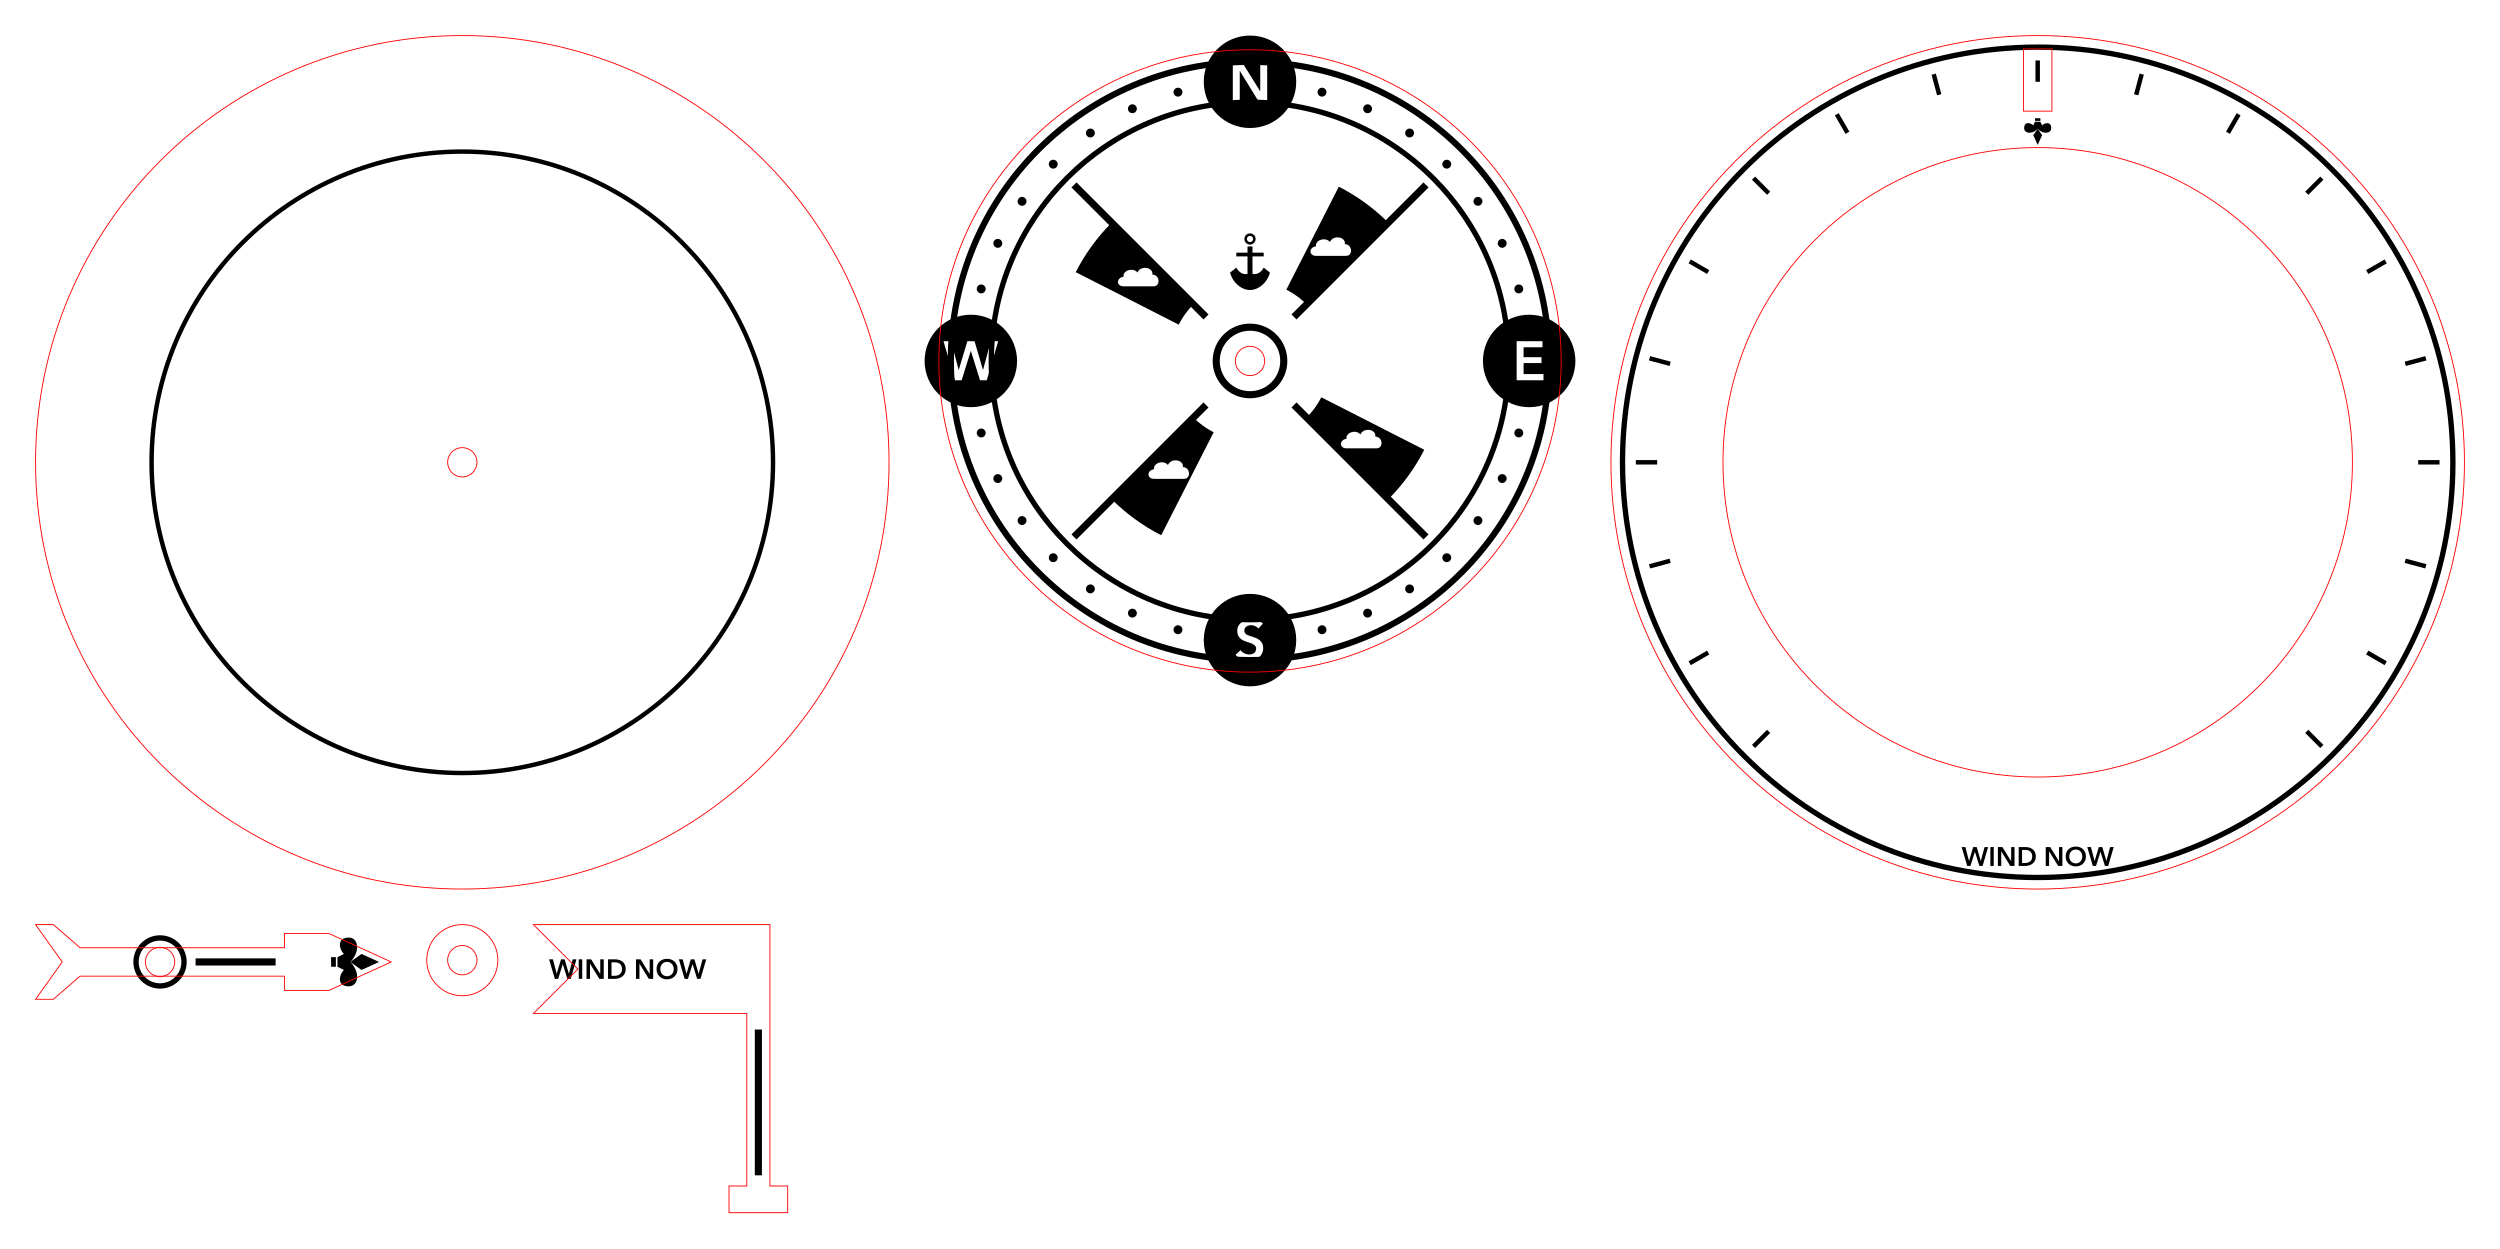
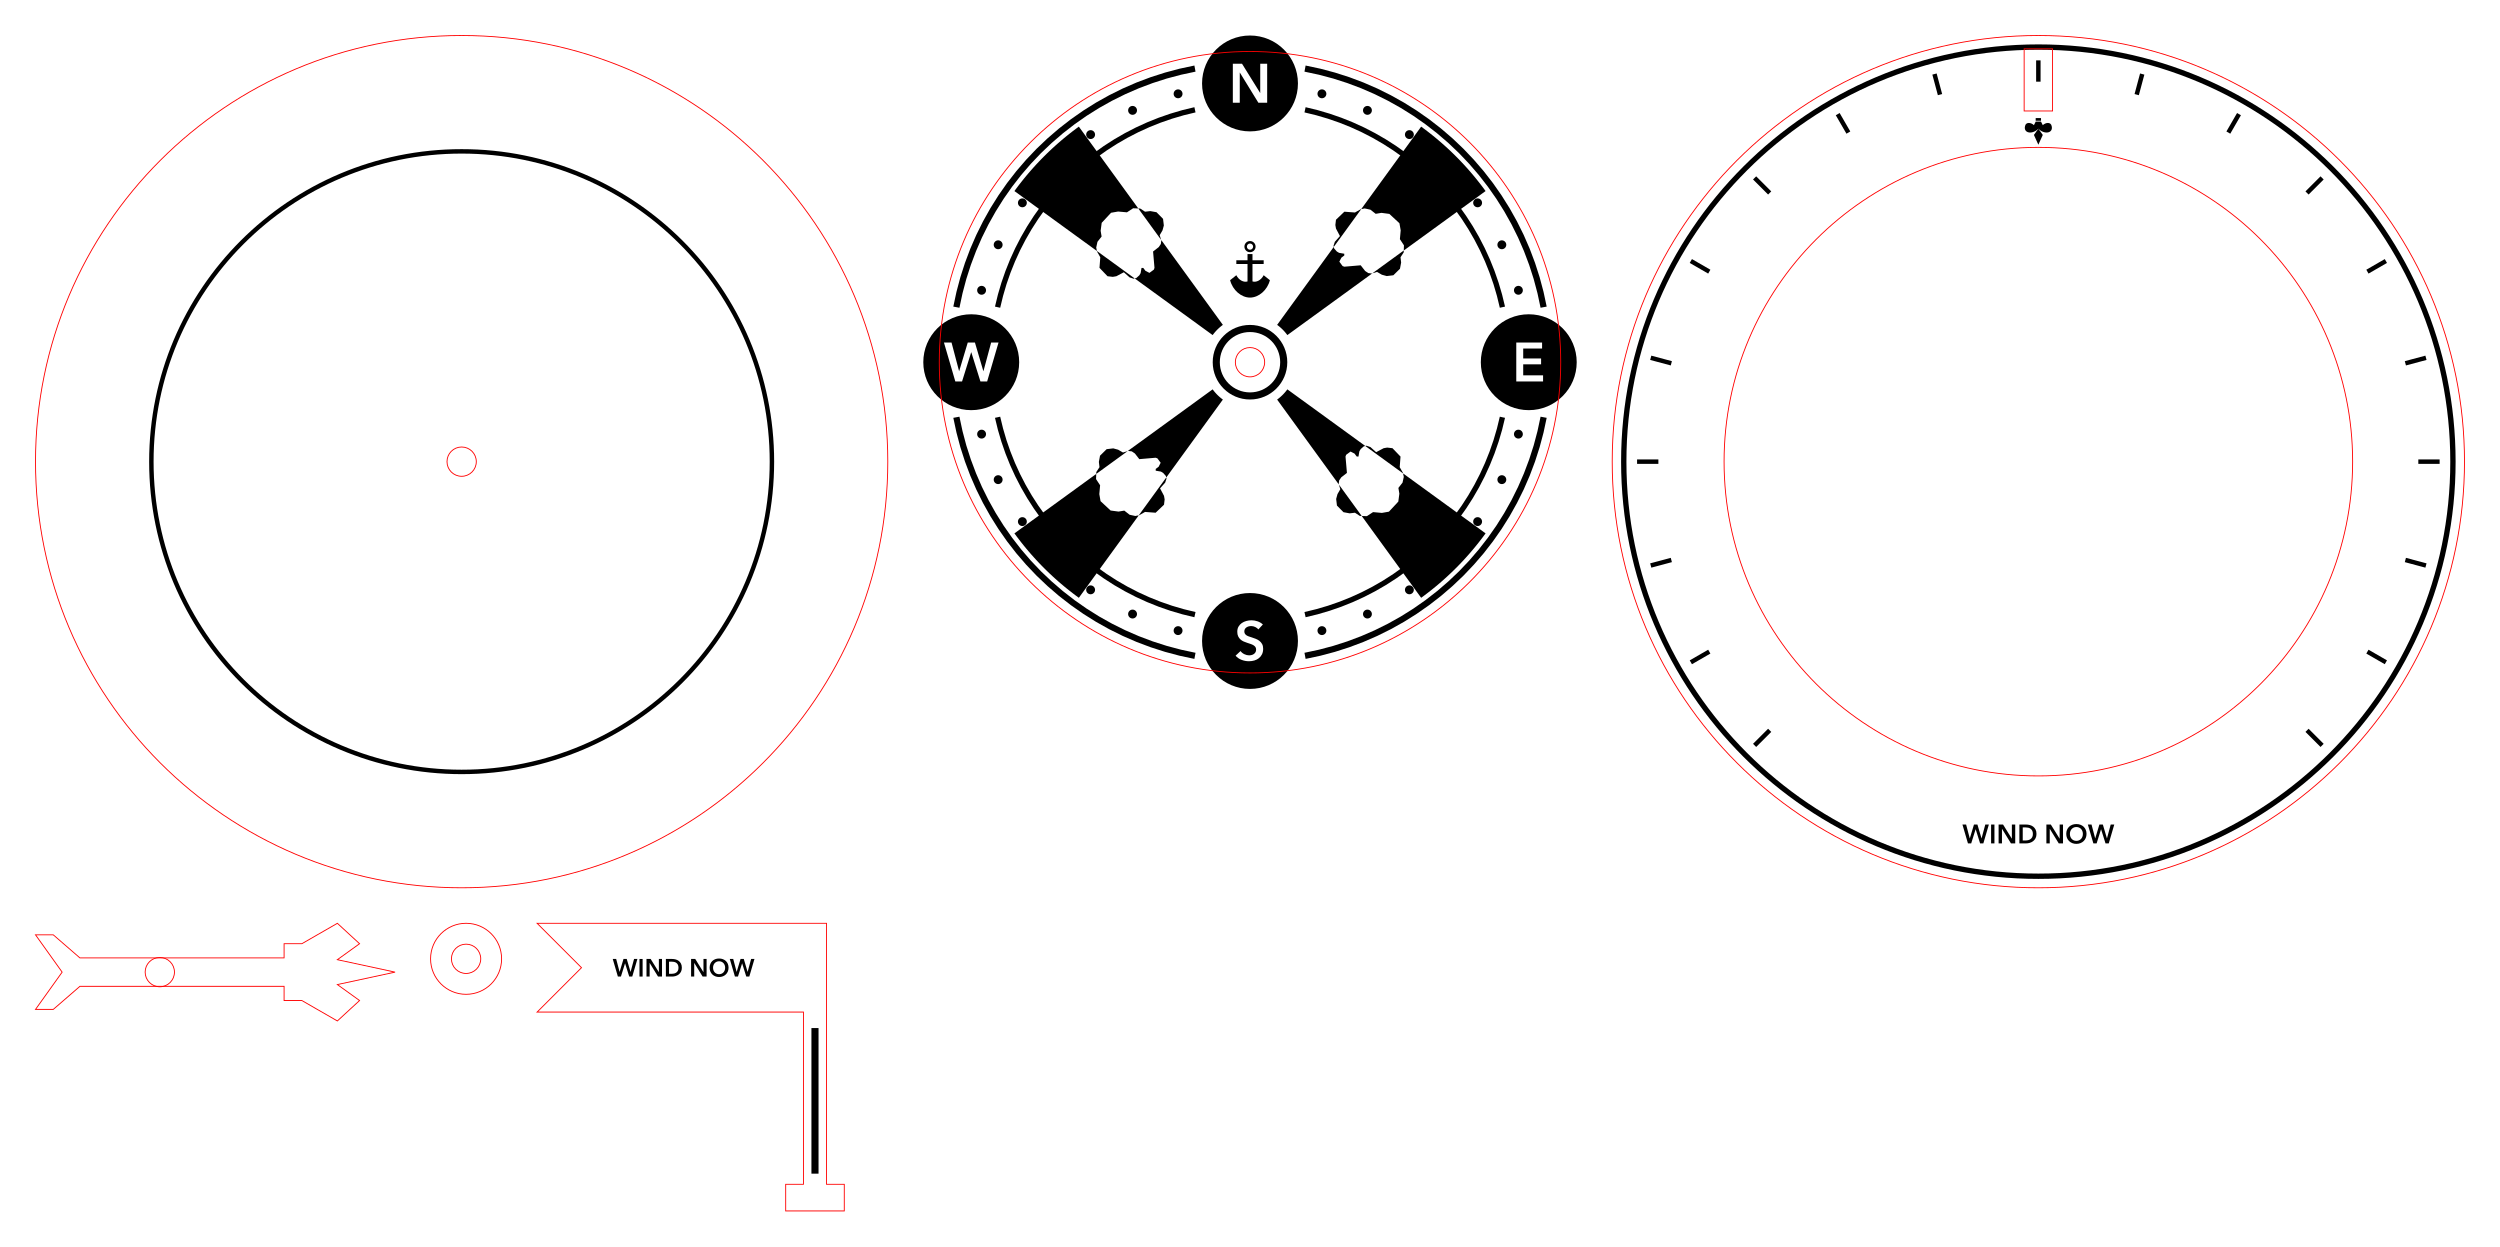
- <svg xmlns="http://www.w3.org/2000/svg" width="281.2mm" height="140.4mm" viewBox="0 0 281.2 140.4">
+ <svg xmlns="http://www.w3.org/2000/svg" width="281.6mm" height="140.4mm" viewBox="0 0 281.6 140.4">
  <g id="RASTER" class="layer-raster" fill="#000000" fill-rule="nonzero" stroke="none">
    <g class="piece" data-piece="spinner-backing">
      <path d="M87.2 52A35.2 35.2 0 1 1 16.8 52A35.2 35.2 0 1 1 87.2 52ZM86.7 52A34.7 34.7 0 1 0 17.3 52A34.7 34.7 0 1 0 86.7 52Z" />
    </g>
    <g class="piece" data-piece="spinner-dial">
-       <path d="M174.6 40.6A34 34 0 1 1 106.6 40.6A34 34 0 1 1 174.6 40.6ZM173.9 40.6A33.3 33.3 0 1 0 107.3 40.6A33.3 33.3 0 1 0 173.9 40.6Z" />
-       <path d="M170 40.6A29.4 29.4 0 1 1 111.2 40.6A29.4 29.4 0 1 1 170 40.6ZM169.4 40.6A28.8 28.8 0 1 0 111.8 40.6A28.8 28.8 0 1 0 169.4 40.6Z" />
-       <path d="M144.8 40.6A4.2 4.2 0 1 1 136.4 40.6A4.2 4.2 0 1 1 144.8 40.6ZM144 40.6A3.4 3.4 0 1 0 137.2 40.6A3.4 3.4 0 1 0 144 40.6Z" />
-       <circle cx="171.781" cy="43.328" r="0.5" />
-       <circle cx="170.833" cy="48.701" r="0.5" />
-       <circle cx="168.967" cy="53.828" r="0.5" />
-       <circle cx="166.239" cy="58.553" r="0.5" />
-       <circle cx="162.732" cy="62.732" r="0.5" />
-       <circle cx="158.553" cy="66.239" r="0.5" />
-       <circle cx="153.828" cy="68.967" r="0.5" />
-       <circle cx="148.701" cy="70.833" r="0.5" />
-       <circle cx="143.328" cy="71.781" r="0.5" />
-       <circle cx="137.872" cy="71.781" r="0.5" />
-       <circle cx="132.499" cy="70.833" r="0.5" />
-       <circle cx="127.372" cy="68.967" r="0.5" />
-       <circle cx="122.647" cy="66.239" r="0.5" />
-       <circle cx="118.468" cy="62.732" r="0.5" />
-       <circle cx="114.961" cy="58.553" r="0.5" />
-       <circle cx="112.233" cy="53.828" r="0.5" />
-       <circle cx="110.367" cy="48.701" r="0.5" />
-       <circle cx="109.419" cy="43.328" r="0.5" />
-       <circle cx="109.419" cy="37.872" r="0.5" />
-       <circle cx="110.367" cy="32.499" r="0.5" />
-       <circle cx="112.233" cy="27.372" r="0.5" />
-       <circle cx="114.961" cy="22.647" r="0.5" />
-       <circle cx="118.468" cy="18.468" r="0.5" />
-       <circle cx="122.647" cy="14.961" r="0.5" />
-       <circle cx="127.372" cy="12.233" r="0.5" />
-       <circle cx="132.499" cy="10.367" r="0.5" />
-       <circle cx="137.872" cy="9.419" r="0.5" />
-       <circle cx="143.328" cy="9.419" r="0.5" />
-       <circle cx="148.701" cy="10.367" r="0.5" />
-       <circle cx="153.828" cy="12.233" r="0.5" />
-       <circle cx="158.553" cy="14.961" r="0.5" />
-       <circle cx="162.732" cy="18.468" r="0.5" />
-       <circle cx="166.239" cy="22.647" r="0.5" />
-       <circle cx="168.967" cy="27.372" r="0.5" />
-       <circle cx="170.833" cy="32.499" r="0.5" />
-       <circle cx="171.781" cy="37.872" r="0.5" />
-       <path d="M145.8 9.2A5.2 5.2 0 1 1 135.4 9.2A5.2 5.2 0 1 1 145.8 9.2ZM138.666 6.98L138.666 11.37L139.447 11.37L139.447 7.979L139.459 7.979L141.542 11.37L142.534 11.37L142.534 6.98L141.753 6.98L141.753 10.266L141.741 10.266L139.701 6.98L138.666 6.98Z" />
-       <path d="M177.2 40.6A5.2 5.2 0 1 1 166.8 40.6A5.2 5.2 0 1 1 177.2 40.6ZM170.593 38.38L170.593 42.77L173.612 42.77L173.612 42.076L171.374 42.076L171.374 40.836L173.389 40.836L173.389 40.178L171.374 40.178L171.374 39.062L173.5 39.062L173.5 38.38L170.593 38.38Z" />
-       <path d="M145.8 72A5.2 5.2 0 1 1 135.4 72A5.2 5.2 0 1 1 145.8 72ZM141.542 70.698L142.051 70.14C141.881 69.983 141.682 69.865 141.453 69.787C141.223 69.708 140.997 69.669 140.774 69.669C140.575 69.669 140.38 69.695 140.188 69.746C139.996 69.798 139.824 69.877 139.673 69.982C139.522 70.087 139.4 70.221 139.307 70.382C139.214 70.543 139.168 70.735 139.168 70.958C139.168 71.165 139.201 71.338 139.267 71.476C139.333 71.615 139.419 71.731 139.524 71.826C139.63 71.921 139.749 71.998 139.881 72.056C140.013 72.114 140.145 72.163 140.278 72.205C140.414 72.25 140.544 72.293 140.668 72.335C140.792 72.376 140.9 72.425 140.991 72.481C141.082 72.536 141.154 72.602 141.208 72.679C141.261 72.755 141.288 72.851 141.288 72.967C141.288 73.087 141.264 73.187 141.217 73.268C141.169 73.349 141.107 73.416 141.031 73.469C140.954 73.523 140.869 73.561 140.774 73.584C140.679 73.607 140.586 73.618 140.495 73.618C140.321 73.618 140.144 73.575 139.965 73.488C139.785 73.401 139.641 73.283 139.534 73.135L138.976 73.655C139.149 73.862 139.372 74.018 139.645 74.124C139.918 74.229 140.197 74.282 140.482 74.282C140.697 74.282 140.902 74.253 141.096 74.195C141.29 74.137 141.46 74.05 141.604 73.934C141.749 73.819 141.865 73.673 141.952 73.497C142.038 73.322 142.082 73.116 142.082 72.88C142.082 72.665 142.041 72.486 141.961 72.341C141.88 72.196 141.777 72.076 141.651 71.981C141.525 71.886 141.386 71.81 141.236 71.752C141.085 71.694 140.939 71.642 140.798 71.597C140.674 71.56 140.561 71.523 140.457 71.485C140.354 71.448 140.266 71.405 140.194 71.355C140.122 71.306 140.065 71.246 140.023 71.175C139.982 71.105 139.961 71.02 139.961 70.921C139.961 70.814 139.985 70.722 140.033 70.645C140.08 70.569 140.141 70.507 140.216 70.459C140.29 70.412 140.373 70.377 140.464 70.354C140.555 70.331 140.645 70.32 140.736 70.32C140.889 70.32 141.041 70.356 141.192 70.428C141.343 70.501 141.46 70.591 141.542 70.698Z" />
-       <path d="M114.4 40.6A5.2 5.2 0 1 1 104 40.6A5.2 5.2 0 1 1 114.4 40.6ZM106.125 38.38L107.408 42.77L108.165 42.77L109.194 39.478L109.206 39.478L110.235 42.77L110.992 42.77L112.275 38.38L111.444 38.38L110.576 41.604L110.564 41.604L109.615 38.38L108.809 38.38L107.842 41.604L107.83 41.604L106.98 38.38L106.125 38.38Z" />
-       <path d="M145.833 45.267L160.682 60.116L160.116 60.682L145.267 45.833Z" />
-       <path d="M135.933 45.833L121.084 60.682L120.518 60.116L135.367 45.267Z" />
-       <path d="M135.367 35.933L120.518 21.084L121.084 20.518L135.933 35.367Z" />
-       <path d="M145.267 35.367L160.116 20.518L160.682 21.084L145.833 35.933Z" />
-       <path d="M160.202 50.588L159.795 51.35L159.358 52.095L158.892 52.823L158.398 53.531L157.877 54.22L157.329 54.888L156.755 55.534L156.156 56.156L146.964 46.964L147.209 46.709L147.444 46.445L147.668 46.172L147.881 45.89L148.083 45.6L148.274 45.302L148.452 44.998L148.619 44.686ZM151.46 50.431L154.82 50.431C155.66 50.431 155.54 49.111 154.7 49.111C154.82 48.271 153.38 48.031 153.02 48.871C152.54 48.271 151.34 48.631 151.46 49.351C150.62 49.471 150.62 50.431 151.46 50.431Z" />
-       <path d="M130.612 60.202L129.85 59.795L129.105 59.358L128.377 58.892L127.669 58.398L126.98 57.877L126.312 57.329L125.666 56.755L125.044 56.156L134.236 46.964L134.491 47.209L134.755 47.444L135.028 47.668L135.31 47.881L135.6 48.083L135.898 48.274L136.202 48.452L136.514 48.619ZM129.809 53.86L133.169 53.86C134.009 53.86 133.889 52.54 133.049 52.54C133.169 51.7 131.729 51.46 131.369 52.3C130.889 51.7 129.689 52.06 129.809 52.78C128.969 52.9 128.969 53.86 129.809 53.86Z" />
-       <path d="M120.998 30.612L121.405 29.85L121.842 29.105L122.308 28.377L122.802 27.669L123.323 26.98L123.871 26.312L124.445 25.666L125.044 25.044L134.236 34.236L133.991 34.491L133.756 34.755L133.532 35.028L133.319 35.31L133.117 35.6L132.926 35.898L132.748 36.202L132.581 36.514ZM126.38 32.209L129.74 32.209C130.58 32.209 130.46 30.889 129.62 30.889C129.74 30.049 128.3 29.809 127.94 30.649C127.46 30.049 126.26 30.409 126.38 31.129C125.54 31.249 125.54 32.209 126.38 32.209Z" />
-       <path d="M150.588 20.998L151.35 21.405L152.095 21.842L152.823 22.308L153.531 22.802L154.22 23.323L154.888 23.871L155.534 24.445L156.156 25.044L146.964 34.236L146.709 33.991L146.445 33.756L146.172 33.532L145.89 33.319L145.6 33.117L145.302 32.926L144.998 32.748L144.686 32.581ZM148.031 28.78L151.391 28.78C152.231 28.78 152.111 27.46 151.271 27.46C151.391 26.62 149.951 26.38 149.591 27.22C149.111 26.62 147.911 26.98 148.031 27.7C147.191 27.82 147.191 28.78 148.031 28.78Z" />
-       <path d="M141.23 26.88A0.63 0.63 0 1 1 139.97 26.88A0.63 0.63 0 1 1 141.23 26.88ZM140.95 26.88A0.35 0.35 0 1 0 140.25 26.88A0.35 0.35 0 1 0 140.95 26.88Z" />
-       <path d="M140.32 27.72L140.88 27.72L140.88 28.42L142.14 28.42L142.14 28.84L140.88 28.84L140.88 30.8C141.3 30.94 141.86 30.66 142.14 30.1L142.84 30.66C142.56 31.78 141.58 32.62 140.6 32.62C139.62 32.62 138.64 31.78 138.36 30.66L139.06 30.1C139.34 30.66 139.9 30.94 140.32 30.8L140.32 28.84L139.06 28.84L139.06 28.42L140.32 28.42Z" />
+       <path d="M145 40.8A4.2 4.2 0 1 1 136.6 40.8A4.2 4.2 0 1 1 145 40.8ZM144.2 40.8A3.4 3.4 0 1 0 137.4 40.8A3.4 3.4 0 1 0 144.2 40.8Z" />
+       <path d="M147.064 7.382L148.727 7.737L150.37 8.175L151.989 8.694L153.58 9.293L155.139 9.971L156.662 10.727L158.145 11.557L159.585 12.461L160.978 13.435L162.321 14.478L163.61 15.587L164.842 16.758L166.013 17.99L167.122 19.279L168.165 20.622L169.139 22.015L170.043 23.455L170.873 24.938L171.629 26.461L172.307 28.02L172.906 29.611L173.425 31.23L173.863 32.873L174.218 34.536L173.53 34.664L173.182 33.036L172.754 31.427L172.245 29.842L171.658 28.283L170.994 26.757L170.254 25.265L169.441 23.812L168.556 22.402L167.601 21.037L166.58 19.722L165.494 18.46L164.347 17.253L163.14 16.106L161.878 15.02L160.563 13.999L159.198 13.044L157.788 12.159L156.335 11.346L154.843 10.606L153.317 9.942L151.758 9.355L150.173 8.846L148.564 8.418L146.936 8.07Z" />
+       <path d="M147.064 12.075L148.422 12.405L149.764 12.8L151.085 13.258L152.382 13.778L153.654 14.359L154.896 15L156.107 15.699L157.283 16.455L158.422 17.266L159.521 18.131L160.577 19.046L161.589 20.011L162.554 21.023L163.469 22.079L164.334 23.178L165.145 24.317L165.901 25.493L166.6 26.704L167.241 27.946L167.822 29.218L168.342 30.515L168.8 31.836L169.195 33.178L169.525 34.536L168.939 34.664L168.615 33.333L168.229 32.019L167.78 30.725L167.271 29.454L166.702 28.208L166.074 26.991L165.389 25.805L164.648 24.653L163.853 23.538L163.007 22.461L162.11 21.426L161.165 20.435L160.174 19.49L159.139 18.593L158.062 17.747L156.947 16.952L155.795 16.211L154.609 15.526L153.392 14.898L152.146 14.329L150.875 13.82L149.581 13.371L148.267 12.985L146.936 12.661Z" />
+       <path d="M174.218 47.064L173.863 48.727L173.425 50.37L172.906 51.989L172.307 53.58L171.629 55.139L170.873 56.662L170.043 58.145L169.139 59.585L168.165 60.978L167.122 62.321L166.013 63.61L164.842 64.842L163.61 66.013L162.321 67.122L160.978 68.165L159.585 69.139L158.145 70.043L156.662 70.873L155.139 71.629L153.58 72.307L151.989 72.906L150.37 73.425L148.727 73.863L147.064 74.218L146.936 73.53L148.564 73.182L150.173 72.754L151.758 72.245L153.317 71.658L154.843 70.994L156.335 70.254L157.788 69.441L159.198 68.556L160.563 67.601L161.878 66.58L163.14 65.494L164.347 64.347L165.494 63.14L166.58 61.878L167.601 60.563L168.556 59.198L169.441 57.788L170.254 56.335L170.994 54.843L171.658 53.317L172.245 51.758L172.754 50.173L173.182 48.564L173.53 46.936Z" />
+       <path d="M169.525 47.064L169.195 48.422L168.8 49.764L168.342 51.085L167.822 52.382L167.241 53.654L166.6 54.896L165.901 56.107L165.145 57.283L164.334 58.422L163.469 59.521L162.554 60.577L161.589 61.589L160.577 62.554L159.521 63.469L158.422 64.334L157.283 65.145L156.107 65.901L154.896 66.6L153.654 67.241L152.382 67.822L151.085 68.342L149.764 68.8L148.422 69.195L147.064 69.525L146.936 68.939L148.267 68.615L149.581 68.229L150.875 67.78L152.146 67.271L153.392 66.702L154.609 66.074L155.795 65.389L156.947 64.648L158.062 63.853L159.139 63.007L160.174 62.11L161.165 61.165L162.11 60.174L163.007 59.139L163.853 58.062L164.648 56.947L165.389 55.795L166.074 54.609L166.702 53.392L167.271 52.146L167.78 50.875L168.229 49.581L168.615 48.267L168.939 46.936Z" />
+       <path d="M134.536 74.218L132.873 73.863L131.23 73.425L129.611 72.906L128.02 72.307L126.461 71.629L124.938 70.873L123.455 70.043L122.015 69.139L120.622 68.165L119.279 67.122L117.99 66.013L116.758 64.842L115.587 63.61L114.478 62.321L113.435 60.978L112.461 59.585L111.557 58.145L110.727 56.662L109.971 55.139L109.293 53.58L108.694 51.989L108.175 50.37L107.737 48.727L107.382 47.064L108.07 46.936L108.418 48.564L108.846 50.173L109.355 51.758L109.942 53.317L110.606 54.843L111.346 56.335L112.159 57.788L113.044 59.198L113.999 60.563L115.02 61.878L116.106 63.14L117.253 64.347L118.46 65.494L119.722 66.58L121.037 67.601L122.402 68.556L123.812 69.441L125.265 70.254L126.757 70.994L128.283 71.658L129.842 72.245L131.427 72.754L133.036 73.182L134.664 73.53Z" />
+       <path d="M134.536 69.525L133.178 69.195L131.836 68.8L130.515 68.342L129.218 67.822L127.946 67.241L126.704 66.6L125.493 65.901L124.317 65.145L123.178 64.334L122.079 63.469L121.023 62.554L120.011 61.589L119.046 60.577L118.131 59.521L117.266 58.422L116.455 57.283L115.699 56.107L115 54.896L114.359 53.654L113.778 52.382L113.258 51.085L112.8 49.764L112.405 48.422L112.075 47.064L112.661 46.936L112.985 48.267L113.371 49.581L113.82 50.875L114.329 52.146L114.898 53.392L115.526 54.609L116.211 55.795L116.952 56.947L117.747 58.062L118.593 59.139L119.49 60.174L120.435 61.165L121.426 62.11L122.461 63.007L123.538 63.853L124.653 64.648L125.805 65.389L126.991 66.074L128.208 66.702L129.454 67.271L130.725 67.78L132.019 68.229L133.333 68.615L134.664 68.939Z" />
+       <path d="M107.382 34.536L107.737 32.873L108.175 31.23L108.694 29.611L109.293 28.02L109.971 26.461L110.727 24.938L111.557 23.455L112.461 22.015L113.435 20.622L114.478 19.279L115.587 17.99L116.758 16.758L117.99 15.587L119.279 14.478L120.622 13.435L122.015 12.461L123.455 11.557L124.938 10.727L126.461 9.971L128.02 9.293L129.611 8.694L131.23 8.175L132.873 7.737L134.536 7.382L134.664 8.07L133.036 8.418L131.427 8.846L129.842 9.355L128.283 9.942L126.757 10.606L125.265 11.346L123.812 12.159L122.402 13.044L121.037 13.999L119.722 15.02L118.46 16.106L117.253 17.253L116.106 18.46L115.02 19.722L113.999 21.037L113.044 22.402L112.159 23.812L111.346 25.265L110.606 26.757L109.942 28.283L109.355 29.842L108.846 31.427L108.418 33.036L108.07 34.664Z" />
+       <path d="M112.075 34.536L112.405 33.178L112.8 31.836L113.258 30.515L113.778 29.218L114.359 27.946L115 26.704L115.699 25.493L116.455 24.317L117.266 23.178L118.131 22.079L119.046 21.023L120.011 20.011L121.023 19.046L122.079 18.131L123.178 17.266L124.317 16.455L125.493 15.699L126.704 15L127.946 14.359L129.218 13.778L130.515 13.258L131.836 12.8L133.178 12.405L134.536 12.075L134.664 12.661L133.333 12.985L132.019 13.371L130.725 13.82L129.454 14.329L128.208 14.898L126.991 15.526L125.805 16.211L124.653 16.952L123.538 17.747L122.461 18.593L121.426 19.49L120.435 20.435L119.49 21.426L118.593 22.461L117.747 23.538L116.952 24.653L116.211 25.805L115.526 26.991L114.898 28.208L114.329 29.454L113.82 30.725L113.371 32.019L112.985 33.333L112.661 34.664Z" />
+       <circle cx="171.033" cy="48.901" r="0.5" />
+       <circle cx="169.167" cy="54.028" r="0.5" />
+       <circle cx="166.439" cy="58.753" r="0.5" />
+       <circle cx="158.753" cy="66.439" r="0.5" />
+       <circle cx="154.028" cy="69.167" r="0.5" />
+       <circle cx="148.901" cy="71.033" r="0.5" />
+       <circle cx="132.699" cy="71.033" r="0.5" />
+       <circle cx="127.572" cy="69.167" r="0.5" />
+       <circle cx="122.847" cy="66.439" r="0.5" />
+       <circle cx="115.161" cy="58.753" r="0.5" />
+       <circle cx="112.433" cy="54.028" r="0.5" />
+       <circle cx="110.567" cy="48.901" r="0.5" />
+       <circle cx="110.567" cy="32.699" r="0.5" />
+       <circle cx="112.433" cy="27.572" r="0.5" />
+       <circle cx="115.161" cy="22.847" r="0.5" />
+       <circle cx="122.847" cy="15.161" r="0.5" />
+       <circle cx="127.572" cy="12.433" r="0.5" />
+       <circle cx="132.699" cy="10.567" r="0.5" />
+       <circle cx="148.901" cy="10.567" r="0.5" />
+       <circle cx="154.028" cy="12.433" r="0.5" />
+       <circle cx="158.753" cy="15.161" r="0.5" />
+       <circle cx="166.439" cy="22.847" r="0.5" />
+       <circle cx="169.167" cy="27.572" r="0.5" />
+       <circle cx="171.033" cy="32.699" r="0.5" />
+       <path d="M146.2 9.4A5.4 5.4 0 1 1 135.4 9.4A5.4 5.4 0 1 1 146.2 9.4ZM138.866 7.18L138.866 11.57L139.647 11.57L139.647 8.179L139.659 8.179L141.742 11.57L142.734 11.57L142.734 7.18L141.953 7.18L141.953 10.466L141.941 10.466L139.901 7.18L138.866 7.18Z" />
+       <path d="M177.6 40.8A5.4 5.4 0 1 1 166.8 40.8A5.4 5.4 0 1 1 177.6 40.8ZM170.793 38.58L170.793 42.97L173.812 42.97L173.812 42.276L171.574 42.276L171.574 41.036L173.589 41.036L173.589 40.378L171.574 40.378L171.574 39.262L173.7 39.262L173.7 38.58L170.793 38.58Z" />
+       <path d="M146.2 72.2A5.4 5.4 0 1 1 135.4 72.2A5.4 5.4 0 1 1 146.2 72.2ZM141.742 70.898L142.251 70.34C142.081 70.183 141.882 70.065 141.653 69.987C141.423 69.908 141.197 69.869 140.974 69.869C140.775 69.869 140.58 69.895 140.388 69.946C140.196 69.998 140.024 70.077 139.873 70.182C139.722 70.287 139.6 70.421 139.507 70.582C139.414 70.743 139.368 70.935 139.368 71.158C139.368 71.365 139.401 71.538 139.467 71.676C139.533 71.815 139.619 71.931 139.724 72.026C139.83 72.121 139.949 72.198 140.081 72.256C140.213 72.314 140.345 72.363 140.478 72.405C140.614 72.45 140.744 72.493 140.868 72.535C140.992 72.576 141.1 72.625 141.191 72.681C141.282 72.736 141.354 72.802 141.408 72.879C141.461 72.955 141.488 73.051 141.488 73.167C141.488 73.287 141.464 73.387 141.417 73.468C141.369 73.548 141.307 73.616 141.231 73.669C141.154 73.723 141.069 73.761 140.974 73.784C140.879 73.807 140.786 73.818 140.695 73.818C140.521 73.818 140.344 73.775 140.165 73.688C139.985 73.601 139.841 73.483 139.734 73.335L139.176 73.855C139.349 74.062 139.572 74.218 139.845 74.324C140.118 74.429 140.397 74.482 140.682 74.482C140.897 74.482 141.102 74.453 141.296 74.395C141.49 74.337 141.66 74.25 141.804 74.134C141.949 74.019 142.065 73.873 142.152 73.697C142.238 73.522 142.282 73.316 142.282 73.08C142.282 72.865 142.242 72.686 142.161 72.541C142.08 72.396 141.977 72.276 141.851 72.181C141.725 72.086 141.586 72.01 141.436 71.952C141.285 71.894 141.139 71.842 140.998 71.797C140.874 71.76 140.761 71.723 140.657 71.685C140.554 71.648 140.466 71.605 140.394 71.555C140.322 71.506 140.265 71.446 140.223 71.375C140.182 71.305 140.161 71.22 140.161 71.121C140.161 71.014 140.185 70.922 140.233 70.845C140.28 70.769 140.341 70.707 140.416 70.659C140.49 70.612 140.573 70.577 140.664 70.554C140.755 70.531 140.845 70.52 140.936 70.52C141.089 70.52 141.241 70.556 141.392 70.628C141.543 70.701 141.66 70.791 141.742 70.898Z" />
+       <path d="M114.8 40.8A5.4 5.4 0 1 1 104 40.8A5.4 5.4 0 1 1 114.8 40.8ZM106.325 38.58L107.608 42.97L108.365 42.97L109.394 39.678L109.406 39.678L110.435 42.97L111.192 42.97L112.475 38.58L111.644 38.58L110.776 41.804L110.764 41.804L109.815 38.58L109.009 38.58L108.042 41.804L108.03 41.804L107.18 38.58L106.325 38.58Z" />
+       <path d="M167.336 60.079L167.081 60.425L166.822 60.767L166.558 61.106L166.29 61.442L166.018 61.774L165.741 62.102L165.46 62.427L165.175 62.747L164.886 63.065L164.592 63.378L164.295 63.688L163.993 63.993L163.688 64.295L163.378 64.592L163.065 64.886L162.747 65.175L162.427 65.46L162.102 65.741L161.774 66.018L161.442 66.29L161.106 66.558L160.767 66.822L160.425 67.081L160.079 67.336L143.856 45.007L143.911 44.967L143.966 44.925L144.019 44.884L144.072 44.841L144.125 44.798L144.177 44.754L144.229 44.71L144.279 44.664L144.33 44.618L144.379 44.572L144.429 44.525L144.477 44.477L144.525 44.429L144.572 44.379L144.618 44.33L144.664 44.279L144.71 44.229L144.754 44.177L144.798 44.125L144.841 44.072L144.884 44.019L144.925 43.966L144.967 43.911L145.007 43.856ZM157.505 56.501L157.624 55.606L157.515 54.959L157.982 54.363L158.122 53.717L158.032 53.269L157.664 52.623L157.754 51.429L156.849 50.485L156.252 50.415L155.854 50.485L155.009 50.932L154.363 50.356L153.915 50.206L153.617 50.276L153.269 50.584L153.12 50.833L153.02 51.42L152.822 51.42L152.573 51.091L152.126 50.863L151.628 51.231L151.559 51.429L151.718 53.269L151.081 53.766L150.843 54.114L150.793 54.512L150.972 55.109L150.654 55.656L150.505 56.202L150.594 56.948L151.33 57.694L152.026 57.823L152.623 57.754L153.17 58.112L153.965 58.141L154.661 57.684L155.656 57.774L156.451 57.634L157.505 56.501Z" />
+       <path d="M121.521 67.336L121.175 67.081L120.833 66.822L120.494 66.558L120.158 66.29L119.826 66.018L119.498 65.741L119.173 65.46L118.853 65.175L118.535 64.886L118.222 64.592L117.912 64.295L117.607 63.993L117.305 63.688L117.008 63.378L116.714 63.065L116.425 62.747L116.14 62.427L115.859 62.102L115.582 61.774L115.31 61.442L115.042 61.106L114.778 60.767L114.519 60.425L114.264 60.079L136.593 43.856L136.633 43.911L136.675 43.966L136.716 44.019L136.759 44.072L136.802 44.125L136.846 44.177L136.89 44.229L136.936 44.279L136.982 44.33L137.028 44.379L137.075 44.429L137.123 44.477L137.171 44.525L137.221 44.572L137.27 44.618L137.321 44.664L137.371 44.71L137.423 44.754L137.475 44.798L137.528 44.841L137.581 44.884L137.634 44.925L137.689 44.967L137.744 45.007ZM125.099 57.505L125.994 57.624L126.641 57.515L127.237 57.982L127.883 58.122L128.331 58.032L128.977 57.664L130.171 57.754L131.115 56.849L131.185 56.252L131.115 55.854L130.668 55.009L131.244 54.363L131.394 53.915L131.324 53.617L131.016 53.269L130.767 53.12L130.18 53.02L130.18 52.822L130.509 52.573L130.737 52.126L130.369 51.628L130.171 51.559L128.331 51.718L127.834 51.081L127.486 50.843L127.088 50.793L126.491 50.972L125.944 50.654L125.398 50.505L124.652 50.594L123.906 51.33L123.777 52.026L123.846 52.623L123.488 53.17L123.459 53.965L123.916 54.661L123.826 55.656L123.966 56.451L125.099 57.505Z" />
+       <path d="M114.264 21.521L114.519 21.175L114.778 20.833L115.042 20.494L115.31 20.158L115.582 19.826L115.859 19.498L116.14 19.173L116.425 18.853L116.714 18.535L117.008 18.222L117.305 17.912L117.607 17.607L117.912 17.305L118.222 17.008L118.535 16.714L118.853 16.425L119.173 16.14L119.498 15.859L119.826 15.582L120.158 15.31L120.494 15.042L120.833 14.778L121.175 14.519L121.521 14.264L137.744 36.593L137.689 36.633L137.634 36.675L137.581 36.716L137.528 36.759L137.475 36.802L137.423 36.846L137.371 36.89L137.321 36.936L137.27 36.982L137.221 37.028L137.171 37.075L137.123 37.123L137.075 37.171L137.028 37.221L136.982 37.27L136.936 37.321L136.89 37.371L136.846 37.423L136.802 37.475L136.759 37.528L136.716 37.581L136.675 37.634L136.633 37.689L136.593 37.744ZM124.095 25.099L123.976 25.994L124.085 26.641L123.618 27.237L123.478 27.883L123.568 28.331L123.936 28.977L123.846 30.171L124.751 31.115L125.348 31.185L125.746 31.115L126.591 30.668L127.237 31.244L127.685 31.394L127.983 31.324L128.331 31.016L128.48 30.767L128.58 30.18L128.778 30.18L129.027 30.509L129.474 30.737L129.972 30.369L130.041 30.171L129.882 28.331L130.519 27.834L130.757 27.486L130.807 27.088L130.628 26.491L130.946 25.944L131.095 25.398L131.006 24.652L130.27 23.906L129.574 23.777L128.977 23.846L128.43 23.488L127.635 23.459L126.939 23.916L125.944 23.826L125.149 23.966L124.095 25.099Z" />
+       <path d="M160.079 14.264L160.425 14.519L160.767 14.778L161.106 15.042L161.442 15.31L161.774 15.582L162.102 15.859L162.427 16.14L162.747 16.425L163.065 16.714L163.378 17.008L163.688 17.305L163.993 17.607L164.295 17.912L164.592 18.222L164.886 18.535L165.175 18.853L165.46 19.173L165.741 19.498L166.018 19.826L166.29 20.158L166.558 20.494L166.822 20.833L167.081 21.175L167.336 21.521L145.007 37.744L144.967 37.689L144.925 37.634L144.884 37.581L144.841 37.528L144.798 37.475L144.754 37.423L144.71 37.371L144.664 37.321L144.618 37.27L144.572 37.221L144.525 37.171L144.477 37.123L144.429 37.075L144.379 37.028L144.33 36.982L144.279 36.936L144.229 36.89L144.177 36.846L144.125 36.802L144.072 36.759L144.019 36.716L143.966 36.675L143.911 36.633L143.856 36.593ZM156.501 24.095L155.606 23.976L154.959 24.085L154.363 23.618L153.717 23.478L153.269 23.568L152.623 23.936L151.429 23.846L150.485 24.751L150.415 25.348L150.485 25.746L150.932 26.591L150.356 27.237L150.206 27.685L150.276 27.983L150.584 28.331L150.833 28.48L151.42 28.58L151.42 28.778L151.091 29.027L150.863 29.474L151.231 29.972L151.429 30.041L153.269 29.882L153.766 30.519L154.114 30.757L154.512 30.807L155.109 30.628L155.656 30.946L156.202 31.095L156.948 31.006L157.694 30.27L157.823 29.574L157.754 28.977L158.112 28.43L158.141 27.635L157.684 26.939L157.774 25.944L157.634 25.149L156.501 24.095Z" />
+       <path d="M141.43 27.78A0.63 0.63 0 1 1 140.17 27.78A0.63 0.63 0 1 1 141.43 27.78ZM141.15 27.78A0.35 0.35 0 1 0 140.45 27.78A0.35 0.35 0 1 0 141.15 27.78Z" />
+       <path d="M140.52 28.62L141.08 28.62L141.08 29.32L142.34 29.32L142.34 29.74L141.08 29.74L141.08 31.7C141.5 31.84 142.06 31.56 142.34 31L143.04 31.56C142.76 32.68 141.78 33.52 140.8 33.52C139.82 33.52 138.84 32.68 138.56 31.56L139.26 31C139.54 31.56 140.1 31.84 140.52 31.7L140.52 29.74L139.26 29.74L139.26 29.32L140.52 29.32Z" />
    </g>
    <g class="piece" data-piece="spinner-ring">
-       <path d="M276.2 52A47 47 0 1 1 182.2 52A47 47 0 1 1 276.2 52ZM275.6 52A46.4 46.4 0 1 0 182.8 52A46.4 46.4 0 1 0 275.6 52Z" />
-       <path d="M229.2 16.3L228.7 15.2L229.2 14.5L229.7 15.2Z" />
-       <path d="M229.2 14.5C228.5 15.2 227.5 15 227.7 14.2C227.8 13.7 228.4 13.8 228.7 14.1L228.9 13.7L229.5 13.7L229.7 14.1C230 13.8 230.6 13.7 230.7 14.2C230.9 15 229.9 15.2 229.2 14.5Z" />
-       <path d="M229.5 13.6L228.9 13.6L228.9 13.3L229.5 13.3Z" />
-       <path d="M220.648 95.276L221.063 95.276L221.474 96.836L221.48 96.836L221.948 95.276L222.337 95.276L222.796 96.836L222.802 96.836L223.223 95.276L223.624 95.276L223.004 97.4L222.638 97.4L222.14 95.807L222.134 95.807L221.635 97.4L221.27 97.4Z" />
-       <path d="M223.877 95.276L224.254 95.276L224.254 97.4L223.877 97.4Z" />
-       <path d="M224.723 95.276L225.224 95.276L226.211 96.866L226.217 96.866L226.217 95.276L226.594 95.276L226.594 97.4L226.115 97.4L225.106 95.759L225.1 95.759L225.1 97.4L224.723 97.4Z" />
-       <path d="M227.063 95.276L227.816 95.276C227.954 95.276 228.093 95.294 228.233 95.33C228.373 95.366 228.498 95.426 228.611 95.509C228.723 95.592 228.813 95.701 228.884 95.836C228.954 95.971 228.989 96.138 228.989 96.338C228.989 96.524 228.954 96.684 228.884 96.818C228.813 96.952 228.723 97.062 228.611 97.148C228.498 97.234 228.373 97.298 228.233 97.339C228.093 97.38 227.954 97.4 227.816 97.4L227.063 97.4ZM227.755 97.07C227.854 97.07 227.951 97.059 228.05 97.036C228.147 97.012 228.236 96.974 228.315 96.919C228.394 96.864 228.459 96.789 228.509 96.695C228.558 96.601 228.584 96.482 228.584 96.338C228.584 96.186 228.558 96.062 228.509 95.966C228.459 95.87 228.394 95.795 228.315 95.741C228.236 95.687 228.147 95.65 228.05 95.63C227.951 95.61 227.854 95.6 227.755 95.6L227.441 95.6L227.441 97.07Z" />
-       <path d="M230.105 95.276L230.605 95.276L231.593 96.866L231.599 96.866L231.599 95.276L231.977 95.276L231.977 97.4L231.497 97.4L230.489 95.759L230.483 95.759L230.483 97.4L230.105 97.4Z" />
-       <path d="M232.343 96.332C232.343 96.162 232.371 96.009 232.428 95.872C232.485 95.735 232.564 95.618 232.665 95.522C232.766 95.426 232.886 95.352 233.025 95.3C233.164 95.248 233.316 95.222 233.48 95.222C233.646 95.222 233.799 95.248 233.938 95.3C234.079 95.352 234.2 95.426 234.301 95.522C234.403 95.618 234.483 95.735 234.54 95.872C234.597 96.009 234.626 96.162 234.626 96.332C234.626 96.498 234.597 96.649 234.54 96.786C234.483 96.923 234.403 97.042 234.301 97.141C234.2 97.239 234.079 97.316 233.938 97.372C233.799 97.427 233.646 97.454 233.48 97.454C233.316 97.454 233.164 97.427 233.025 97.372C232.886 97.316 232.766 97.239 232.665 97.141C232.564 97.042 232.485 96.923 232.428 96.786C232.371 96.649 232.343 96.498 232.343 96.332ZM232.754 96.332C232.754 96.446 232.771 96.551 232.806 96.646C232.841 96.741 232.891 96.823 232.956 96.893C233.021 96.963 233.098 97.018 233.187 97.057C233.276 97.096 233.374 97.115 233.483 97.115C233.591 97.115 233.689 97.096 233.779 97.057C233.87 97.018 233.947 96.963 234.012 96.893C234.077 96.823 234.127 96.741 234.162 96.646C234.197 96.551 234.215 96.446 234.215 96.332C234.215 96.222 234.197 96.12 234.162 96.026C234.127 95.932 234.078 95.85 234.014 95.78C233.95 95.71 233.873 95.655 233.783 95.615C233.693 95.575 233.593 95.555 233.483 95.555C233.373 95.555 233.273 95.575 233.184 95.615C233.095 95.655 233.019 95.71 232.955 95.78C232.89 95.85 232.841 95.932 232.806 96.026C232.771 96.12 232.754 96.222 232.754 96.332Z" />
-       <path d="M234.776 95.276L235.189 95.276L235.6 96.836L235.606 96.836L236.075 95.276L236.465 95.276L236.924 96.836L236.93 96.836L237.349 95.276L237.752 95.276L237.13 97.4L236.765 97.4L236.266 95.807L236.26 95.807L235.763 97.4L235.397 97.4Z" />
-       <path d="M272 51.75L274.4 51.75L274.4 52.25L272 52.25Z" />
-       <path d="M270.606 62.836L272.925 63.457L272.795 63.94L270.477 63.319Z" />
-       <path d="M266.391 73.183L268.469 74.383L268.219 74.817L266.141 73.617Z" />
-       <path d="M259.641 82.087L261.338 83.784L260.984 84.138L259.287 82.441Z" />
-       <path d="M199.113 82.441L197.416 84.138L197.062 83.784L198.759 82.087Z" />
-       <path d="M192.259 73.617L190.181 74.817L189.931 74.383L192.009 73.183Z" />
-       <path d="M187.923 63.319L185.605 63.94L185.475 63.457L187.794 62.836Z" />
-       <path d="M186.4 52.25L184 52.25L184 51.75L186.4 51.75Z" />
-       <path d="M187.794 41.164L185.475 40.543L185.605 40.06L187.923 40.681Z" />
-       <path d="M192.009 30.817L189.931 29.617L190.181 29.183L192.259 30.383Z" />
-       <path d="M198.759 21.913L197.062 20.216L197.416 19.862L199.113 21.559Z" />
-       <path d="M207.583 15.059L206.383 12.981L206.817 12.731L208.017 14.809Z" />
-       <path d="M217.881 10.723L217.26 8.405L217.743 8.275L218.364 10.594Z" />
-       <path d="M228.95 9.2L228.95 6.8L229.45 6.8L229.45 9.2Z" />
-       <path d="M240.036 10.594L240.657 8.275L241.14 8.405L240.519 10.723Z" />
-       <path d="M250.383 14.809L251.583 12.731L252.017 12.981L250.817 15.059Z" />
-       <path d="M259.287 21.559L260.984 19.862L261.338 20.216L259.641 21.913Z" />
-       <path d="M266.141 30.383L268.219 29.183L268.469 29.617L266.391 30.817Z" />
-       <path d="M270.477 40.681L272.795 40.06L272.925 40.543L270.606 41.164Z" />
-     </g>
-     <g class="piece" data-piece="spinner-needle">
-       <path d="M21 108.2A3 3 0 1 1 15 108.2A3 3 0 1 1 21 108.2ZM20.4 108.2A2.4 2.4 0 1 0 15.6 108.2A2.4 2.4 0 1 0 20.4 108.2Z" />
-       <path d="M22 107.8L31 107.8L31 108.6L22 108.6Z" />
-       <path d="M42.64 108.2L40.66 109.1L39.4 108.2L40.66 107.3Z" />
-       <path d="M39.4 108.2C40.66 109.46 40.3 111.26 38.86 110.9C37.96 110.72 38.14 109.64 38.68 109.1L37.96 108.74L37.96 107.66L38.68 107.3C38.14 106.76 37.96 105.68 38.86 105.5C40.3 105.14 40.66 106.94 39.4 108.2Z" />
-       <path d="M37.78 107.66L37.78 108.74L37.24 108.74L37.24 107.66Z" />
+       <path d="M276.6 52A47 47 0 1 1 182.6 52A47 47 0 1 1 276.6 52ZM276 52A46.4 46.4 0 1 0 183.2 52A46.4 46.4 0 1 0 276 52Z" />
+       <path d="M229.6 16.3L229.1 15.2L229.6 14.5L230.1 15.2Z" />
+       <path d="M229.6 14.5C228.9 15.2 227.9 15 228.1 14.2C228.2 13.7 228.8 13.8 229.1 14.1L229.3 13.7L229.9 13.7L230.1 14.1C230.4 13.8 231 13.7 231.1 14.2C231.3 15 230.3 15.2 229.6 14.5Z" />
+       <path d="M229.9 13.6L229.3 13.6L229.3 13.3L229.9 13.3Z" />
+       <path d="M221.049 92.876L221.463 92.876L221.874 94.436L221.88 94.436L222.348 92.876L222.737 92.876L223.197 94.436L223.203 94.436L223.623 92.876L224.025 92.876L223.404 95L223.038 95L222.54 93.407L222.534 93.407L222.035 95L221.67 95Z" />
+       <path d="M224.277 92.876L224.654 92.876L224.654 95L224.277 95Z" />
+       <path d="M225.123 92.876L225.624 92.876L226.611 94.466L226.617 94.466L226.617 92.876L226.995 92.876L226.995 95L226.515 95L225.507 93.359L225.501 93.359L225.501 95L225.123 95Z" />
+       <path d="M227.463 92.876L228.216 92.876C228.354 92.876 228.493 92.894 228.633 92.93C228.773 92.966 228.898 93.026 229.011 93.108C229.123 93.191 229.213 93.301 229.284 93.435C229.354 93.571 229.389 93.738 229.389 93.938C229.389 94.124 229.354 94.284 229.284 94.418C229.213 94.552 229.123 94.662 229.011 94.748C228.898 94.834 228.773 94.898 228.633 94.939C228.493 94.98 228.354 95 228.216 95L227.463 95ZM228.156 94.67C228.254 94.67 228.352 94.659 228.45 94.636C228.547 94.613 228.636 94.574 228.715 94.519C228.794 94.464 228.859 94.389 228.909 94.295C228.959 94.201 228.984 94.082 228.984 93.938C228.984 93.786 228.959 93.662 228.909 93.566C228.859 93.47 228.794 93.395 228.715 93.341C228.636 93.287 228.547 93.25 228.45 93.23C228.352 93.21 228.254 93.2 228.156 93.2L227.841 93.2L227.841 94.67Z" />
+       <path d="M230.505 92.876L231.005 92.876L231.993 94.466L231.999 94.466L231.999 92.876L232.377 92.876L232.377 95L231.897 95L230.889 93.359L230.883 93.359L230.883 95L230.505 95Z" />
+       <path d="M232.743 93.932C232.743 93.762 232.771 93.608 232.828 93.471C232.885 93.334 232.964 93.218 233.065 93.122C233.166 93.026 233.286 92.952 233.425 92.9C233.564 92.848 233.716 92.822 233.88 92.822C234.046 92.822 234.199 92.848 234.338 92.9C234.479 92.952 234.6 93.026 234.701 93.122C234.804 93.218 234.883 93.334 234.94 93.471C234.997 93.608 235.026 93.762 235.026 93.932C235.026 94.098 234.997 94.25 234.94 94.387C234.883 94.524 234.804 94.642 234.701 94.741C234.6 94.84 234.479 94.917 234.338 94.971C234.199 95.027 234.046 95.054 233.88 95.054C233.716 95.054 233.564 95.027 233.425 94.971C233.286 94.917 233.166 94.84 233.065 94.741C232.964 94.642 232.885 94.524 232.828 94.387C232.771 94.25 232.743 94.098 232.743 93.932ZM233.154 93.932C233.154 94.046 233.171 94.151 233.206 94.246C233.241 94.34 233.291 94.423 233.356 94.493C233.421 94.563 233.498 94.618 233.587 94.657C233.676 94.696 233.775 94.715 233.883 94.715C233.991 94.715 234.09 94.696 234.18 94.657C234.27 94.618 234.347 94.563 234.412 94.493C234.477 94.423 234.527 94.34 234.562 94.246C234.597 94.151 234.615 94.046 234.615 93.932C234.615 93.822 234.597 93.72 234.562 93.626C234.527 93.532 234.478 93.45 234.414 93.38C234.35 93.31 234.273 93.255 234.183 93.215C234.093 93.175 233.993 93.155 233.883 93.155C233.773 93.155 233.673 93.175 233.584 93.215C233.495 93.255 233.419 93.31 233.355 93.38C233.291 93.45 233.241 93.532 233.206 93.626C233.171 93.72 233.154 93.822 233.154 93.932Z" />
+       <path d="M235.176 92.876L235.59 92.876L236.001 94.436L236.007 94.436L236.475 92.876L236.865 92.876L237.324 94.436L237.33 94.436L237.749 92.876L238.152 92.876L237.531 95L237.165 95L236.666 93.407L236.66 93.407L236.163 95L235.797 95Z" />
+       <path d="M272.4 51.75L274.8 51.75L274.8 52.25L272.4 52.25Z" />
+       <path d="M271.006 62.836L273.325 63.457L273.195 63.94L270.877 63.319Z" />
+       <path d="M266.791 73.183L268.869 74.383L268.619 74.817L266.541 73.617Z" />
+       <path d="M260.041 82.087L261.738 83.784L261.384 84.138L259.687 82.441Z" />
+       <path d="M199.513 82.441L197.816 84.138L197.462 83.784L199.159 82.087Z" />
+       <path d="M192.659 73.617L190.581 74.817L190.331 74.383L192.409 73.183Z" />
+       <path d="M188.323 63.319L186.005 63.94L185.875 63.457L188.194 62.836Z" />
+       <path d="M186.8 52.25L184.4 52.25L184.4 51.75L186.8 51.75Z" />
+       <path d="M188.194 41.164L185.875 40.543L186.005 40.06L188.323 40.681Z" />
+       <path d="M192.409 30.817L190.331 29.617L190.581 29.183L192.659 30.383Z" />
+       <path d="M199.159 21.913L197.462 20.216L197.816 19.862L199.513 21.559Z" />
+       <path d="M207.983 15.059L206.783 12.981L207.217 12.731L208.417 14.809Z" />
+       <path d="M218.281 10.723L217.66 8.405L218.143 8.275L218.764 10.594Z" />
+       <path d="M229.35 9.2L229.35 6.8L229.85 6.8L229.85 9.2Z" />
+       <path d="M240.436 10.594L241.057 8.275L241.54 8.405L240.919 10.723Z" />
+       <path d="M250.783 14.809L251.983 12.731L252.417 12.981L251.217 15.059Z" />
+       <path d="M259.687 21.559L261.384 19.862L261.738 20.216L260.041 21.913Z" />
+       <path d="M266.541 30.383L268.619 29.183L268.869 29.617L266.791 30.817Z" />
+       <path d="M270.877 40.681L273.195 40.06L273.325 40.543L271.006 41.164Z" />
    </g>
    <g class="piece" data-piece="spinner-vane">
-       <path d="M84.9 115.8L85.7 115.8L85.7 132.2L84.9 132.2Z" />
-       <path d="M61.763 107.905L62.191 107.905L62.616 109.517L62.622 109.517L63.106 107.905L63.509 107.905L63.983 109.517L63.989 109.517L64.423 107.905L64.839 107.905L64.197 110.1L63.819 110.1L63.304 108.454L63.298 108.454L62.783 110.1L62.405 110.1Z" />
-       <path d="M65.099 107.905L65.49 107.905L65.49 110.1L65.099 110.1Z" />
-       <path d="M65.973 107.905L66.491 107.905L67.511 109.548L67.517 109.548L67.517 107.905L67.908 107.905L67.908 110.1L67.412 110.1L66.37 108.404L66.364 108.404L66.364 110.1L65.973 110.1Z" />
-       <path d="M68.391 107.905L69.169 107.905C69.312 107.905 69.456 107.924 69.6 107.961C69.745 107.998 69.875 108.06 69.991 108.145C70.107 108.231 70.201 108.344 70.273 108.483C70.345 108.623 70.381 108.796 70.381 109.003C70.381 109.195 70.345 109.36 70.273 109.499C70.201 109.637 70.107 109.751 69.991 109.84C69.875 109.928 69.745 109.994 69.6 110.036C69.456 110.079 69.312 110.1 69.169 110.1L68.391 110.1ZM69.107 109.759C69.209 109.759 69.31 109.747 69.411 109.723C69.512 109.7 69.604 109.659 69.686 109.602C69.767 109.546 69.834 109.469 69.885 109.372C69.937 109.274 69.963 109.151 69.963 109.003C69.963 108.846 69.937 108.717 69.885 108.618C69.834 108.519 69.767 108.442 69.686 108.386C69.604 108.33 69.512 108.292 69.411 108.271C69.31 108.25 69.209 108.24 69.107 108.24L68.782 108.24L68.782 109.759Z" />
-       <path d="M71.535 107.905L72.052 107.905L73.072 109.548L73.078 109.548L73.078 107.905L73.469 107.905L73.469 110.1L72.973 110.1L71.931 108.404L71.925 108.404L71.925 110.1L71.535 110.1Z" />
-       <path d="M73.847 108.996C73.847 108.821 73.877 108.662 73.936 108.521C73.995 108.379 74.076 108.259 74.181 108.159C74.285 108.06 74.409 107.984 74.553 107.93C74.696 107.876 74.853 107.849 75.022 107.849C75.194 107.849 75.352 107.876 75.496 107.93C75.641 107.984 75.766 108.06 75.872 108.159C75.977 108.259 76.059 108.379 76.118 108.521C76.177 108.662 76.206 108.821 76.206 108.996C76.206 109.168 76.177 109.324 76.118 109.466C76.059 109.608 75.977 109.73 75.872 109.832C75.766 109.934 75.641 110.014 75.496 110.071C75.352 110.127 75.194 110.156 75.022 110.156C74.853 110.156 74.696 110.127 74.553 110.071C74.409 110.014 74.285 109.934 74.181 109.832C74.076 109.73 73.995 109.608 73.936 109.466C73.877 109.324 73.847 109.168 73.847 108.996ZM74.272 108.996C74.272 109.114 74.29 109.222 74.326 109.32C74.362 109.419 74.414 109.504 74.481 109.576C74.548 109.648 74.628 109.705 74.72 109.745C74.812 109.785 74.914 109.806 75.025 109.806C75.137 109.806 75.239 109.785 75.332 109.745C75.425 109.705 75.505 109.648 75.572 109.576C75.64 109.504 75.691 109.419 75.727 109.32C75.764 109.222 75.782 109.114 75.782 108.996C75.782 108.883 75.764 108.777 75.727 108.68C75.691 108.583 75.64 108.498 75.574 108.426C75.508 108.354 75.428 108.297 75.335 108.256C75.242 108.214 75.139 108.194 75.025 108.194C74.912 108.194 74.809 108.214 74.717 108.256C74.625 108.297 74.546 108.354 74.48 108.426C74.414 108.498 74.362 108.583 74.326 108.68C74.29 108.777 74.272 108.883 74.272 108.996Z" />
-       <path d="M76.361 107.905L76.789 107.905L77.214 109.517L77.22 109.517L77.704 107.905L78.107 107.905L78.581 109.517L78.587 109.517L79.021 107.905L79.437 107.905L78.795 110.1L78.417 110.1L77.902 108.454L77.896 108.454L77.381 110.1L77.003 110.1Z" />
+       <path d="M91.4 115.8L92.2 115.8L92.2 132.2L91.4 132.2Z" />
+       <path d="M69.019 108.018L69.405 108.018L69.789 109.474L69.794 109.474L70.231 108.018L70.595 108.018L71.023 109.474L71.029 109.474L71.421 108.018L71.796 108.018L71.217 110L70.875 110L70.41 108.513L70.405 108.513L69.94 110L69.598 110Z" />
+       <path d="M72.031 108.018L72.384 108.018L72.384 110L72.031 110Z" />
+       <path d="M72.821 108.018L73.289 108.018L74.21 109.502L74.215 109.502L74.215 108.018L74.568 108.018L74.568 110L74.12 110L73.179 108.468L73.174 108.468L73.174 110L72.821 110Z" />
+       <path d="M75.005 108.018L75.708 108.018C75.837 108.018 75.966 108.034 76.097 108.068C76.228 108.102 76.345 108.157 76.45 108.235C76.554 108.312 76.639 108.414 76.705 108.54C76.77 108.666 76.803 108.822 76.803 109.009C76.803 109.182 76.77 109.332 76.705 109.457C76.639 109.582 76.554 109.685 76.45 109.765C76.345 109.845 76.228 109.904 76.097 109.943C75.966 109.981 75.837 110 75.708 110L75.005 110ZM75.652 109.692C75.743 109.692 75.835 109.681 75.926 109.66C76.018 109.638 76.1 109.602 76.174 109.551C76.248 109.499 76.308 109.43 76.355 109.342C76.401 109.254 76.425 109.143 76.425 109.009C76.425 108.867 76.401 108.751 76.355 108.662C76.308 108.572 76.248 108.502 76.174 108.452C76.1 108.401 76.018 108.367 75.926 108.348C75.835 108.329 75.743 108.32 75.652 108.32L75.358 108.32L75.358 109.692Z" />
+       <path d="M77.844 108.018L78.312 108.018L79.233 109.502L79.239 109.502L79.239 108.018L79.591 108.018L79.591 110L79.143 110L78.203 108.468L78.197 108.468L78.197 110L77.844 110Z" />
+       <path d="M79.933 109.003C79.933 108.845 79.96 108.701 80.013 108.573C80.066 108.446 80.14 108.337 80.234 108.247C80.328 108.158 80.44 108.089 80.57 108.04C80.7 107.991 80.841 107.967 80.994 107.967C81.149 107.967 81.292 107.991 81.423 108.04C81.553 108.089 81.666 108.158 81.761 108.247C81.857 108.337 81.931 108.446 81.984 108.573C82.037 108.701 82.064 108.845 82.064 109.003C82.064 109.158 82.037 109.3 81.984 109.427C81.931 109.555 81.857 109.665 81.761 109.758C81.666 109.85 81.553 109.922 81.423 109.973C81.292 110.025 81.149 110.05 80.994 110.05C80.841 110.05 80.7 110.025 80.57 109.973C80.44 109.922 80.328 109.85 80.234 109.758C80.14 109.665 80.066 109.555 80.013 109.427C79.96 109.3 79.933 109.158 79.933 109.003ZM80.317 109.003C80.317 109.11 80.333 109.207 80.366 109.296C80.398 109.384 80.445 109.461 80.506 109.527C80.566 109.592 80.638 109.643 80.721 109.679C80.804 109.716 80.896 109.734 80.997 109.734C81.098 109.734 81.19 109.716 81.274 109.679C81.358 109.643 81.431 109.592 81.491 109.527C81.552 109.461 81.599 109.384 81.631 109.296C81.664 109.207 81.68 109.11 81.68 109.003C81.68 108.901 81.664 108.805 81.631 108.718C81.599 108.63 81.552 108.553 81.493 108.488C81.433 108.423 81.361 108.371 81.277 108.334C81.193 108.297 81.1 108.278 80.997 108.278C80.894 108.278 80.801 108.297 80.718 108.334C80.635 108.371 80.564 108.423 80.504 108.488C80.444 108.553 80.398 108.63 80.366 108.718C80.333 108.805 80.317 108.901 80.317 109.003Z" />
+       <path d="M82.204 108.018L82.59 108.018L82.974 109.474L82.979 109.474L83.416 108.018L83.78 108.018L84.209 109.474L84.214 109.474L84.606 108.018L84.981 108.018L84.402 110L84.06 110L83.595 108.513L83.59 108.513L83.125 110L82.783 110Z" />
    </g>
  </g>
  <g id="CUT" class="layer-cut" fill="none" stroke="#ff0000" stroke-width="0.1">
    <g class="piece" data-piece="spinner-backing">
      <circle cx="52" cy="52" r="48" />
      <circle cx="52" cy="52" r="1.65" />
    </g>
    <g class="piece" data-piece="spinner-dial">
-       <circle cx="140.6" cy="40.6" r="35" />
-       <circle cx="140.6" cy="40.6" r="1.65" />
+       <circle cx="140.8" cy="40.8" r="35" />
+       <circle cx="140.8" cy="40.8" r="1.65" />
    </g>
    <g class="piece" data-piece="spinner-ring">
-       <circle cx="229.2" cy="52" r="48" />
-       <circle cx="229.2" cy="52" r="35.4" />
-       <path d="M227.6 5.5L230.8 5.5L230.8 12.5L227.6 12.5Z" />
+       <circle cx="229.6" cy="52" r="48" />
+       <circle cx="229.6" cy="52" r="35.4" />
+       <path d="M228 5.5L231.2 5.5L231.2 12.5L228 12.5Z" />
    </g>
    <g class="piece" data-piece="spinner-needle">
-       <path d="M9 106.6L32 106.6L32 105L37 105L44 108.2L37 111.4L32 111.4L32 109.8L9 109.8L6 112.4L4 112.4L7 108.2L4 104L6 104Z" />
-       <circle cx="18" cy="108.2" r="1.65" />
+       <path d="M9 107.9L32 107.9L32 106.3L34 106.3L38 104L40.5 106.3L38 108.1L44.5 109.5L38 110.9L40.5 112.7L38 115L34 112.7L32 112.7L32 111.1L9 111.1L6 113.7L4 113.7L7 109.5L4 105.3L6 105.3Z" />
+       <circle cx="18" cy="109.5" r="1.65" />
    </g>
    <g class="piece" data-piece="spinner-washer">
-       <circle cx="52" cy="108" r="4" />
-       <circle cx="52" cy="108" r="1.65" />
+       <circle cx="52.5" cy="108" r="4" />
+       <circle cx="52.5" cy="108" r="1.65" />
    </g>
    <g class="piece" data-piece="spinner-vane">
-       <path d="M84 104L86.6 104L86.6 133.4L88.6 133.4L88.6 136.4L82 136.4L82 133.4L84 133.4L84 114L60 114L65 109L60 104Z" />
+       <path d="M90.5 104L93.1 104L93.1 133.4L95.1 133.4L95.1 136.4L88.5 136.4L88.5 133.4L90.5 133.4L90.5 114L60.5 114L65.5 109L60.5 104Z" />
    </g>
  </g>
</svg>
